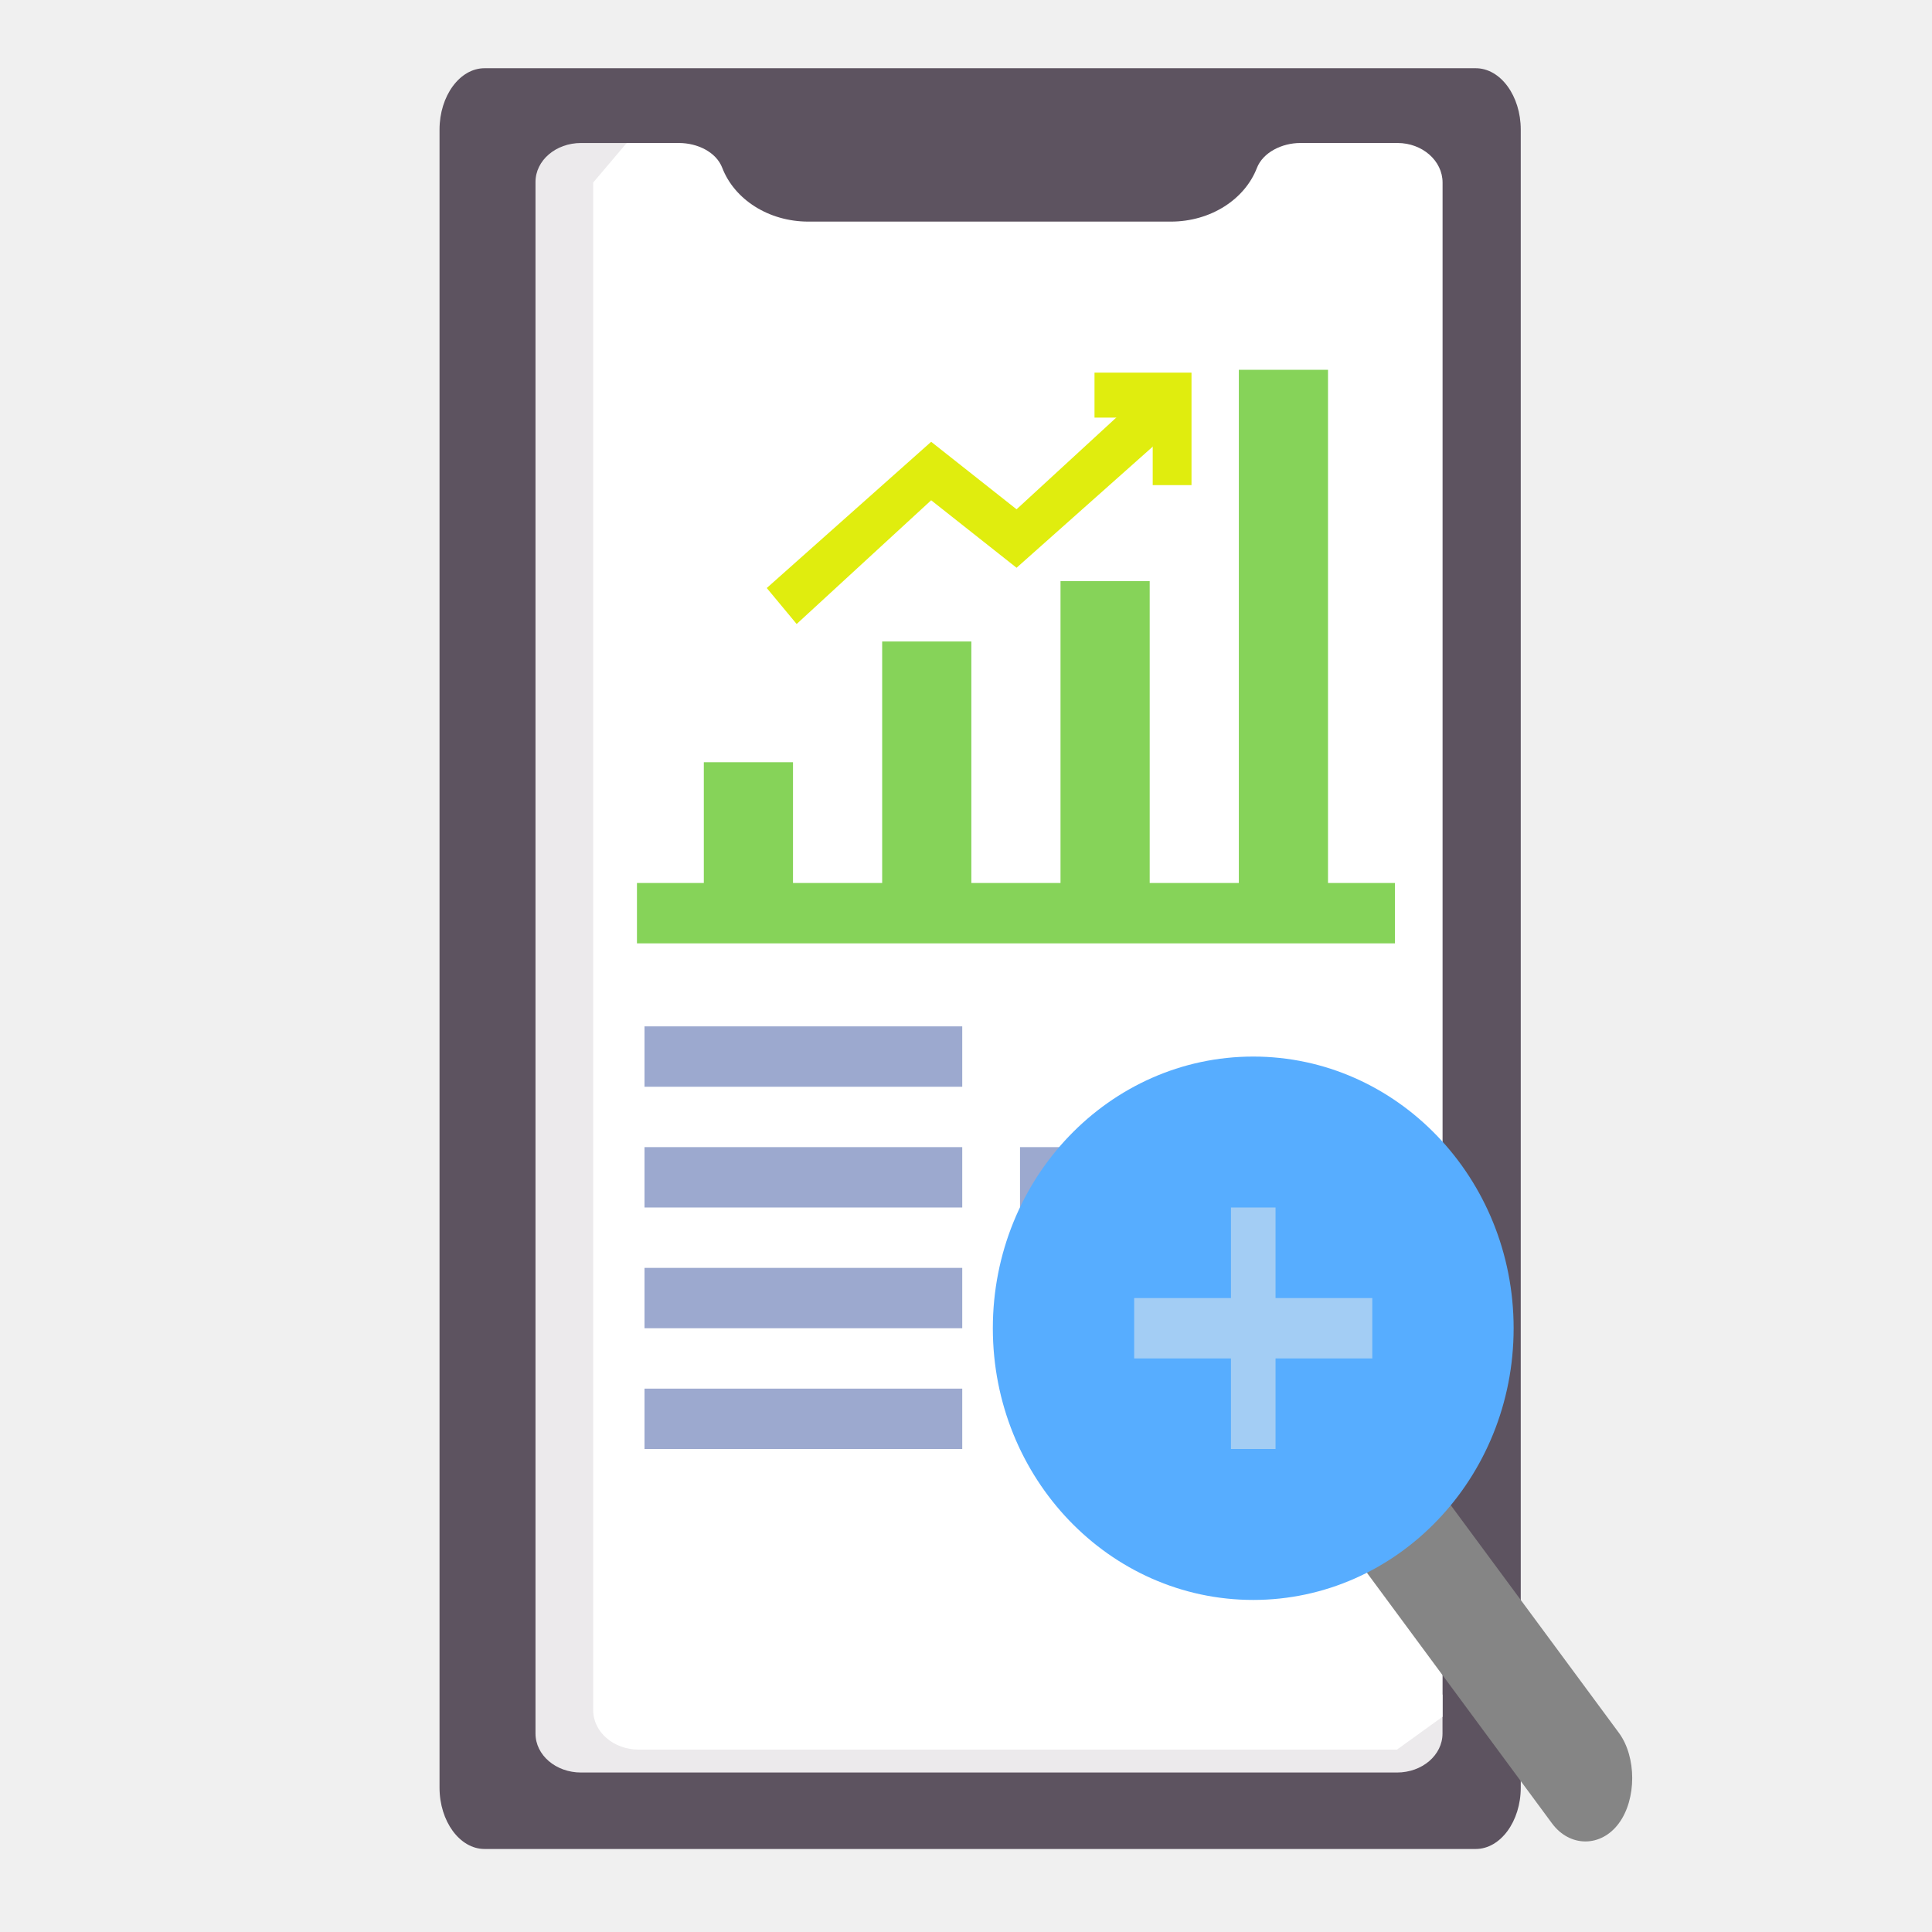
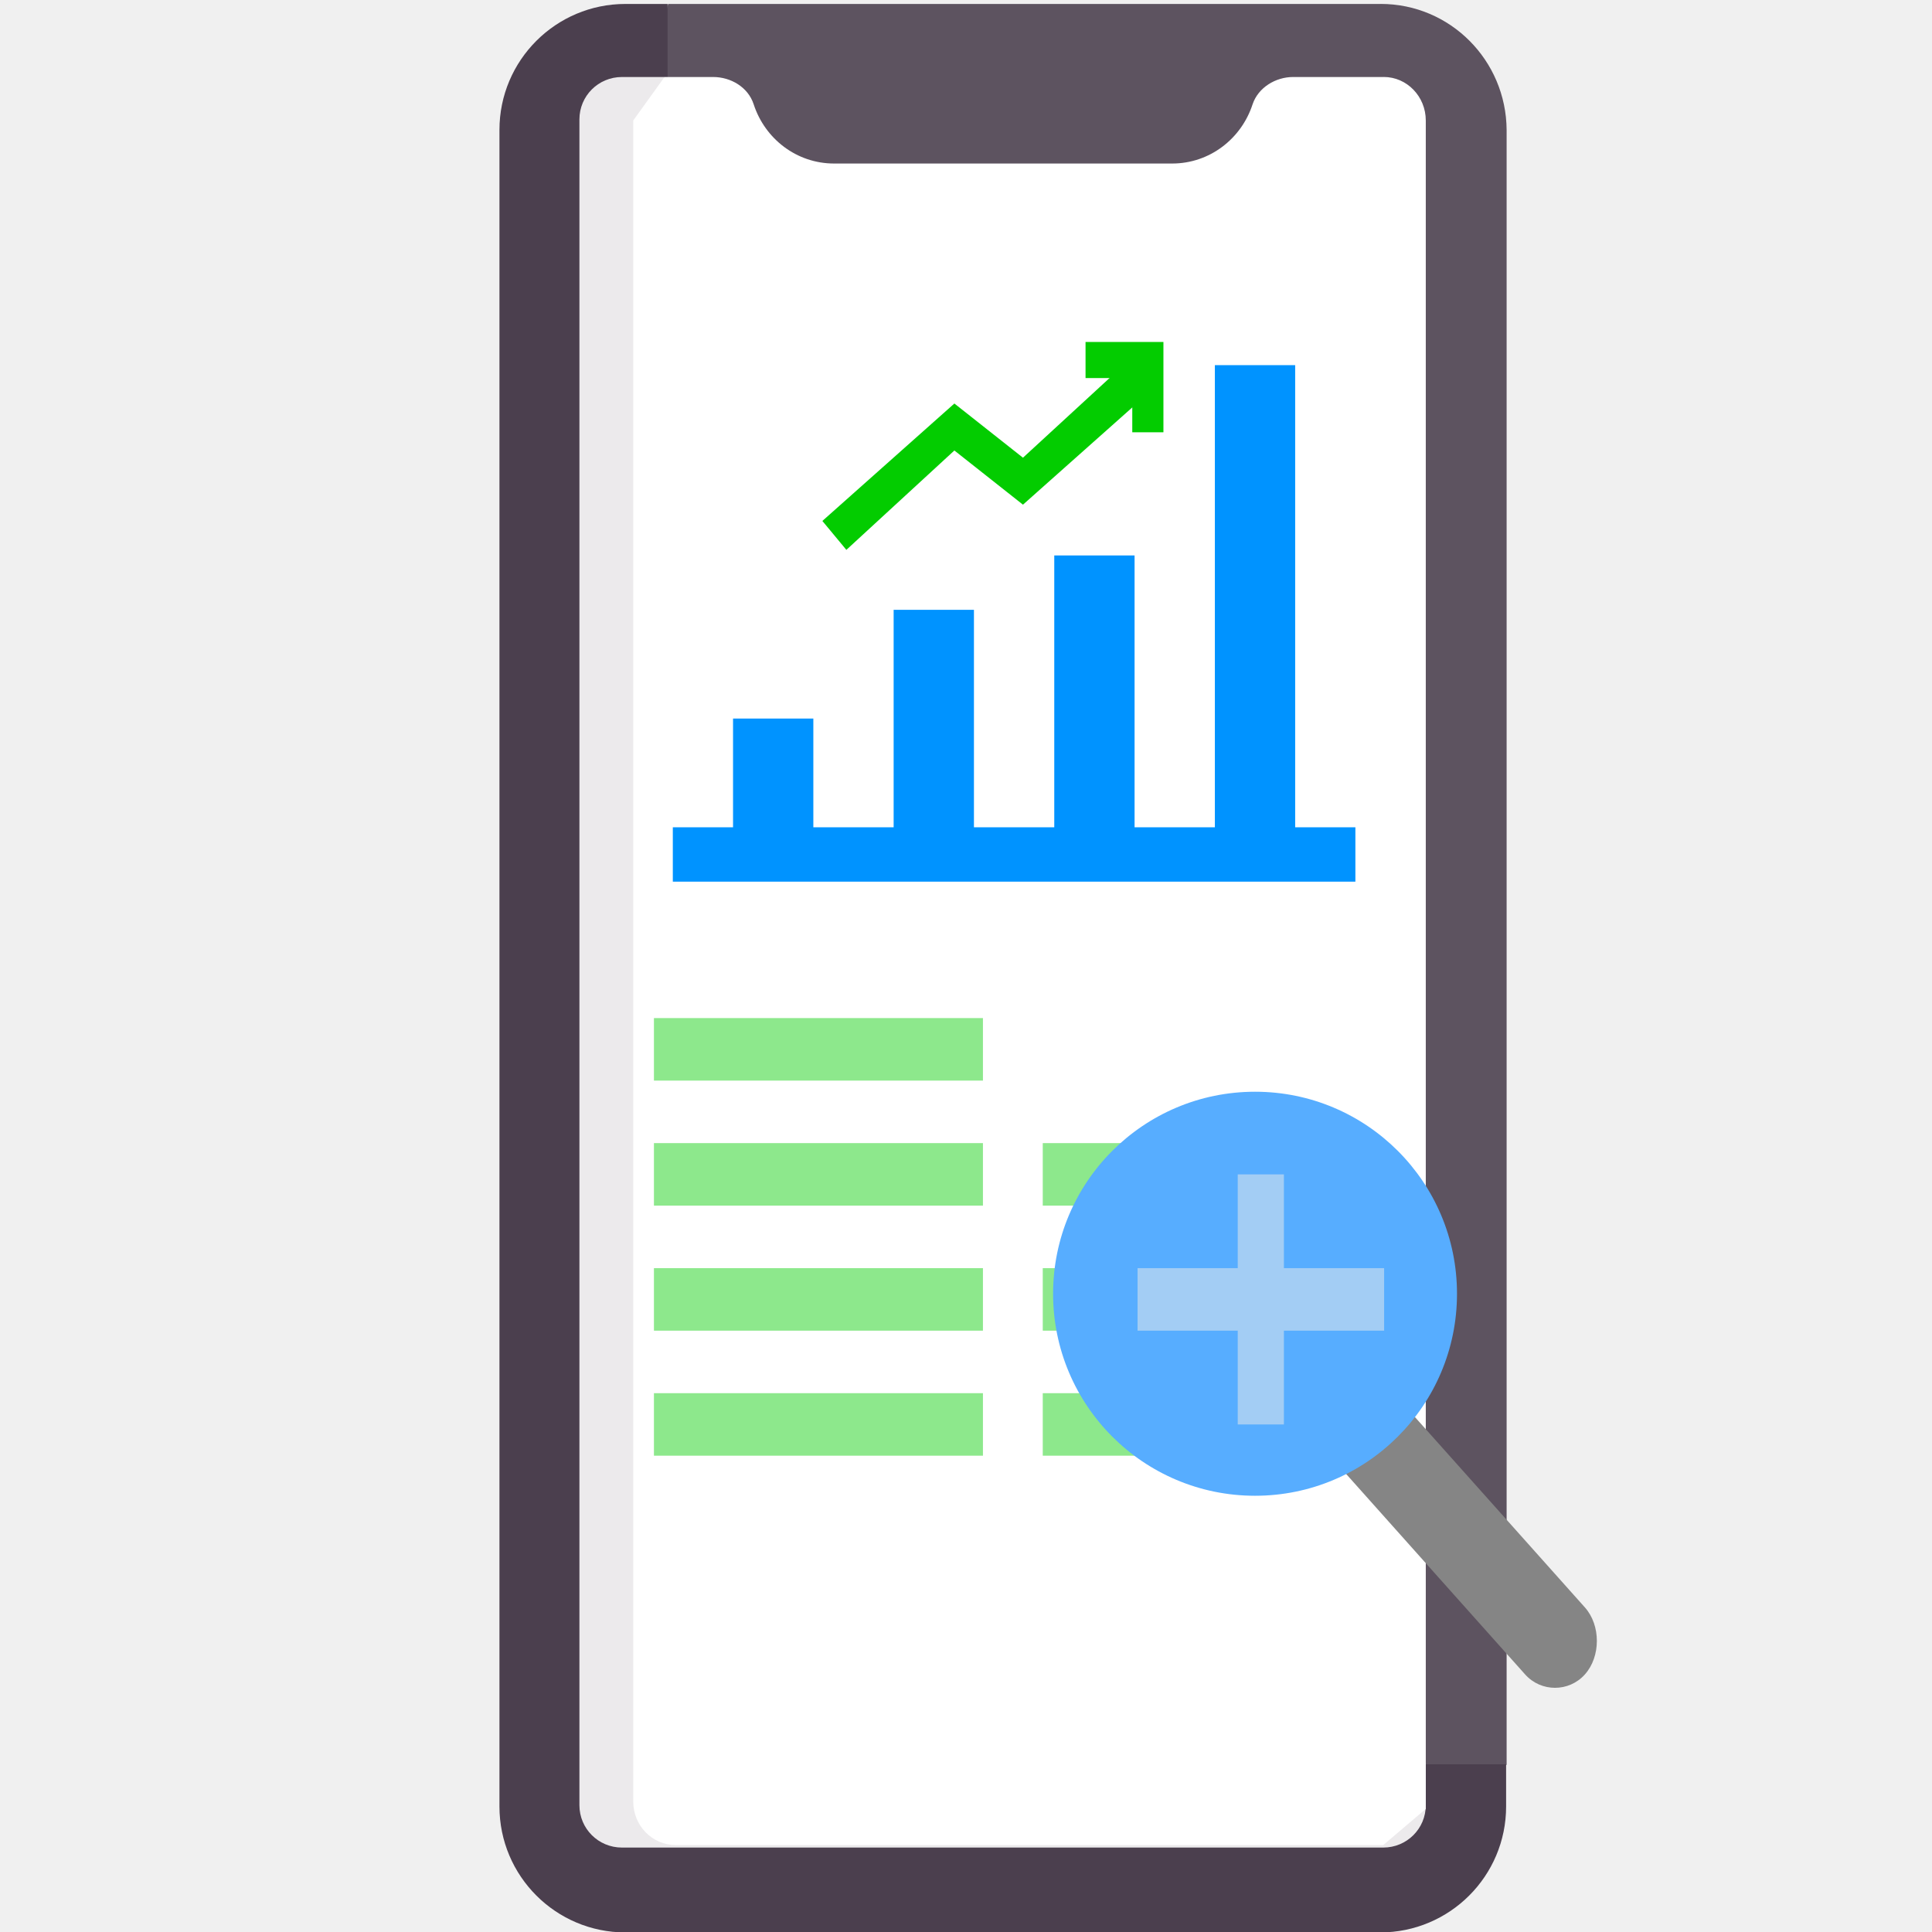
<svg xmlns="http://www.w3.org/2000/svg" id="Layer_1" enable-background="new 0 0 64 64" height="512" viewBox="0 0 64 64" width="512" version="1.1">
  <defs id="defs1181" />
-   <path d="m 16.052,2.26 h 32.833 c 0.821,0 1.492,0.915 1.492,2.034 V 59.216 c 0,1.119 -0.672,2.034 -1.492,2.034 H 16.052 c -0.821,0 -1.492,-0.915 -1.492,-2.034 V 4.294 c 0,-1.119 0.672,-2.034 1.492,-2.034 z" id="path1134" style="fill:#5d5360;fill-opacity:1;stroke-width:0.871" />
-   <path class="st7" d="m 22.269,56.15 c -0.837,0 -1.51,-0.576 -1.51,-1.292 V 4.737 h -1.51 c -0.837,0 -1.51,0.576 -1.51,1.292 v 51.396 c 0,0.716 0.673,1.292 1.51,1.292 h 27.026 c 0.837,0 1.51,-0.576 1.51,-1.292 V 56.134 H 22.269 Z" id="path1356" style="fill:#eceaec;fill-opacity:1;stroke-width:0.168" />
-   <path class="st6" d="m 46.295,4.737 h -3.219 c -0.618,0 -1.237,0.316 -1.437,0.821 -0.4,1.042 -1.528,1.783 -2.855,1.783 H 26.78 c -1.328,0 -2.455,-0.742 -2.855,-1.783 C 23.724,5.037 23.106,4.737 22.488,4.737 H 20.76 L 19.65,6.047 V 56.648 c 0,0.726 0.673,1.31 1.51,1.31 h 25.117 l 1.51,-1.089 V 6.047 C 47.786,5.321 47.113,4.737 46.295,4.737 Z" id="path1354" style="fill:#ffffff;stroke-width:0.169" />
-   <path d="m 23.315,25.25 h 2.954 v 5 h -2.954 z" id="path1140" style="fill:#86d359;fill-opacity:1;stroke-width:0.859" />
-   <path d="m 29.223,21.25 h 2.954 v 9 h -2.954 z" id="path1142" style="fill:#86d359;fill-opacity:1;stroke-width:0.859" />
-   <path d="m 35.131,19.25 h 2.954 v 11 h -2.954 z" id="path1144" style="fill:#86d359;fill-opacity:1;stroke-width:0.859" />
-   <path d="m 41.038,12.25 h 2.954 v 18 h -2.954 z" id="path1146" style="fill:#86d359;fill-opacity:1;stroke-width:0.859" />
-   <path d="m 21.1,29.25 h 25.108 v 2 h -25.108 z" id="path1138" style="fill:#86d359;fill-opacity:1;stroke-width:0.859" />
-   <g id="g1162" transform="matrix(0.9568686,0,0,1,6.996915,0)" style="fill:#9ca9cf">
-     <path d="m 15,34 h 11 v 2 H 15 Z" id="path1148" />
-     <path d="m 15,38 h 11 v 2 H 15 Z" id="path1150" />
-     <path d="m 28,38 h 4 v 2 h -4 z" id="path1152" />
-     <path d="m 15,42 h 11 v 2 H 15 Z" id="path1154" />
-     <path d="m 28,42 h 4 v 2 h -4 z" id="path1156" />
-     <path d="m 15,46 h 11 v 2 H 15 Z" id="path1158" />
-     <path d="m 28,46 h 4 v 2 h -4 z" id="path1160" />
+   <path class="st0" d="M 45.737,0.131 H 22.132 L 21.105,4.303 v 55.605 h 24.631 l 4.173,-1.447 V 4.303 c -0.017,-2.305 -1.868,-4.173 -4.173,-4.173 z" id="path20" style="fill:#5d5360;fill-opacity:1;stroke-width:0.168" />
+   <path class="st4" d="m 23.511,58.462 c -0.774,0 -1.396,-0.623 -1.396,-1.396 V 0.131 H 20.718 c -2.305,0 -4.173,1.868 -4.173,4.173 V 59.841 c 0,2.305 1.868,4.173 4.173,4.173 h 25.001 c 2.305,0 4.173,-1.868 4.173,-4.173 V 58.445 H 23.511 Z" id="path22" style="fill:#4b3f4e;fill-opacity:1;stroke-width:0.168" />
+   <path class="st7" d="m 23.421,58.412 c -0.781,0 -1.409,-0.626 -1.409,-1.404 V 2.551 h -1.409 c -0.781,0 -1.409,0.626 -1.409,1.404 v 55.844 c 0,0.778 0.628,1.404 1.409,1.404 H 45.822 c 0.781,0 1.409,-0.626 1.409,-1.404 V 58.395 H 23.421 Z" id="path1356" style="fill:#eceaec;fill-opacity:1;stroke-width:0.169" />
+   <path class="st6" d="m 45.839,2.551 h -3.004 c -0.577,0 -1.154,0.347 -1.341,0.903 -0.373,1.146 -1.426,1.963 -2.664,1.963 H 27.63 c -1.239,0 -2.291,-0.816 -2.664,-1.963 C 24.779,2.881 24.202,2.551 23.625,2.551 h -1.612 L 20.977,3.992 V 59.678 c 0,0.799 0.628,1.442 1.409,1.442 H 45.822 l 1.409,-1.198 V 3.992 c 0,-0.799 -0.628,-1.442 -1.392,-1.442 z" id="path1354" style="fill:#ffffff;stroke-width:0.172" />
+   <path d="m 24.283,23.803 h 2.66 v 4.503 h -2.66 z" id="path1140" style="fill:#0093ff;fill-opacity:1;stroke-width:0.774" />
+   <path d="m 29.603,20.201 h 2.66 v 8.105 h -2.66 z" id="path1142" style="fill:#0093ff;fill-opacity:1;stroke-width:0.774" />
+   <path d="m 34.924,18.4 h 2.66 v 9.906 h -2.66 z" id="path1144" style="fill:#0093ff;fill-opacity:1;stroke-width:0.774" />
+   <path d="m 40.244,12.096 h 2.66 v 16.21 h -2.66 z" id="path1146" style="fill:#0093ff;fill-opacity:1;stroke-width:0.774" />
+   <path d="m 22.288,27.405 h 22.611 v 1.801 H 22.288 Z" id="path1138" style="fill:#0093ff;fill-opacity:1;stroke-width:0.774" />
+   <g id="g1162" transform="matrix(0.990801,0,0,1.035462,6.800568,-1.480476)" style="fill:#03cc00;fill-opacity:0.453">
+     <path d="m 15,34 h 11 v 2 H 15 Z" id="path1148" style="fill:#03cc00;fill-opacity:0.453" />
+     <path d="m 15,38 h 11 v 2 H 15 Z" id="path1150" style="fill:#03cc00;fill-opacity:0.453" />
+     <path d="m 28,38 h 4 v 2 h -4 z" id="path1152" style="fill:#03cc00;fill-opacity:0.453" />
+     <path d="m 15,42 h 11 v 2 H 15 Z" id="path1154" style="fill:#03cc00;fill-opacity:0.453" />
+     <path d="m 28,42 h 4 v 2 h -4 z" id="path1156" style="fill:#03cc00;fill-opacity:0.453" />
+     <path d="m 15,46 h 11 v 2 H 15 Z" id="path1158" style="fill:#03cc00;fill-opacity:0.453" />
+     <path d="m 28,46 h 4 v 2 h -4 z" id="path1160" style="fill:#03cc00;fill-opacity:0.453" />
  </g>
-   <path d="m 53.626,57.4 -6.942,-9.4 -2.215,3 6.942,9.4 c 0.591,0.8 1.625,0.8 2.215,0 0.591,-0.8 0.591,-2.2 0,-3 z" id="path1166" style="fill:#858585;stroke-width:0.859" />
-   <path d="m 26.39,20.671 -0.99,-1.192 5.446,-4.844 2.829,2.236 4.456,-4.099 0.99,1.192 -5.446,4.844 -2.829,-2.236 z" id="path1168" style="fill:#e0ed0e;fill-opacity:1;stroke-width:0.726" />
-   <path d="m 39.47,16.07 h -1.285 v -2.236 h -1.928 v -1.49 h 3.213 z" id="path1170" style="fill:#e0ed0e;fill-opacity:1;stroke-width:0.692" />
-   <ellipse cx="41.515" cy="44" id="circle1172" rx="8.626" ry="9" style="fill:#57adff;stroke-width:0.979" />
-   <path d="m 40.777,40 h 1.477 v 8 h -1.477 z" id="path1174" style="fill:#a3cdf4;stroke-width:0.859" />
-   <path d="m 37.571,43 h 7.888 v 2 h -7.888 z" id="path1176" style="fill:#a3cdf4;stroke-width:0.993" />
+   <path d="m 52.502,53.248 -6.208,-6.953 -1.981,2.219 6.208,6.953 c 0.528,0.592 1.453,0.592 1.981,0 0.528,-0.592 0.528,-1.627 0,-2.219 z" id="path1166" style="fill:#858585;stroke-width:0.699" />
+   <path d="m 28.037,18.215 -0.795,-0.958 4.373,-3.89 2.272,1.795 3.578,-3.292 0.795,0.958 -4.373,3.89 -2.272,-1.795 z" id="path1168" style="fill:#03cc00;fill-opacity:1;stroke-width:0.583" />
+   <path d="M 38.54,14.32 H 37.508 V 12.524 H 35.96 V 11.328 h 2.58 z" id="path1170" style="fill:#03cc00;fill-opacity:1;stroke-width:0.556" />
+   <ellipse cx="41.575" cy="42.857" id="circle1172" rx="6.69" ry="6.692" style="fill:#57adff;stroke-width:0.743" />
+   <path d="m 41.002,38.903 h 1.529 v 8.284 h -1.529 z" id="path1174" style="fill:#a3cdf4;stroke-width:0.89" />
+   <path d="m 37.683,42.009 h 8.168 v 2.071 h -8.168 z" id="path1176" style="fill:#a3cdf4;stroke-width:1.028" />
</svg>
